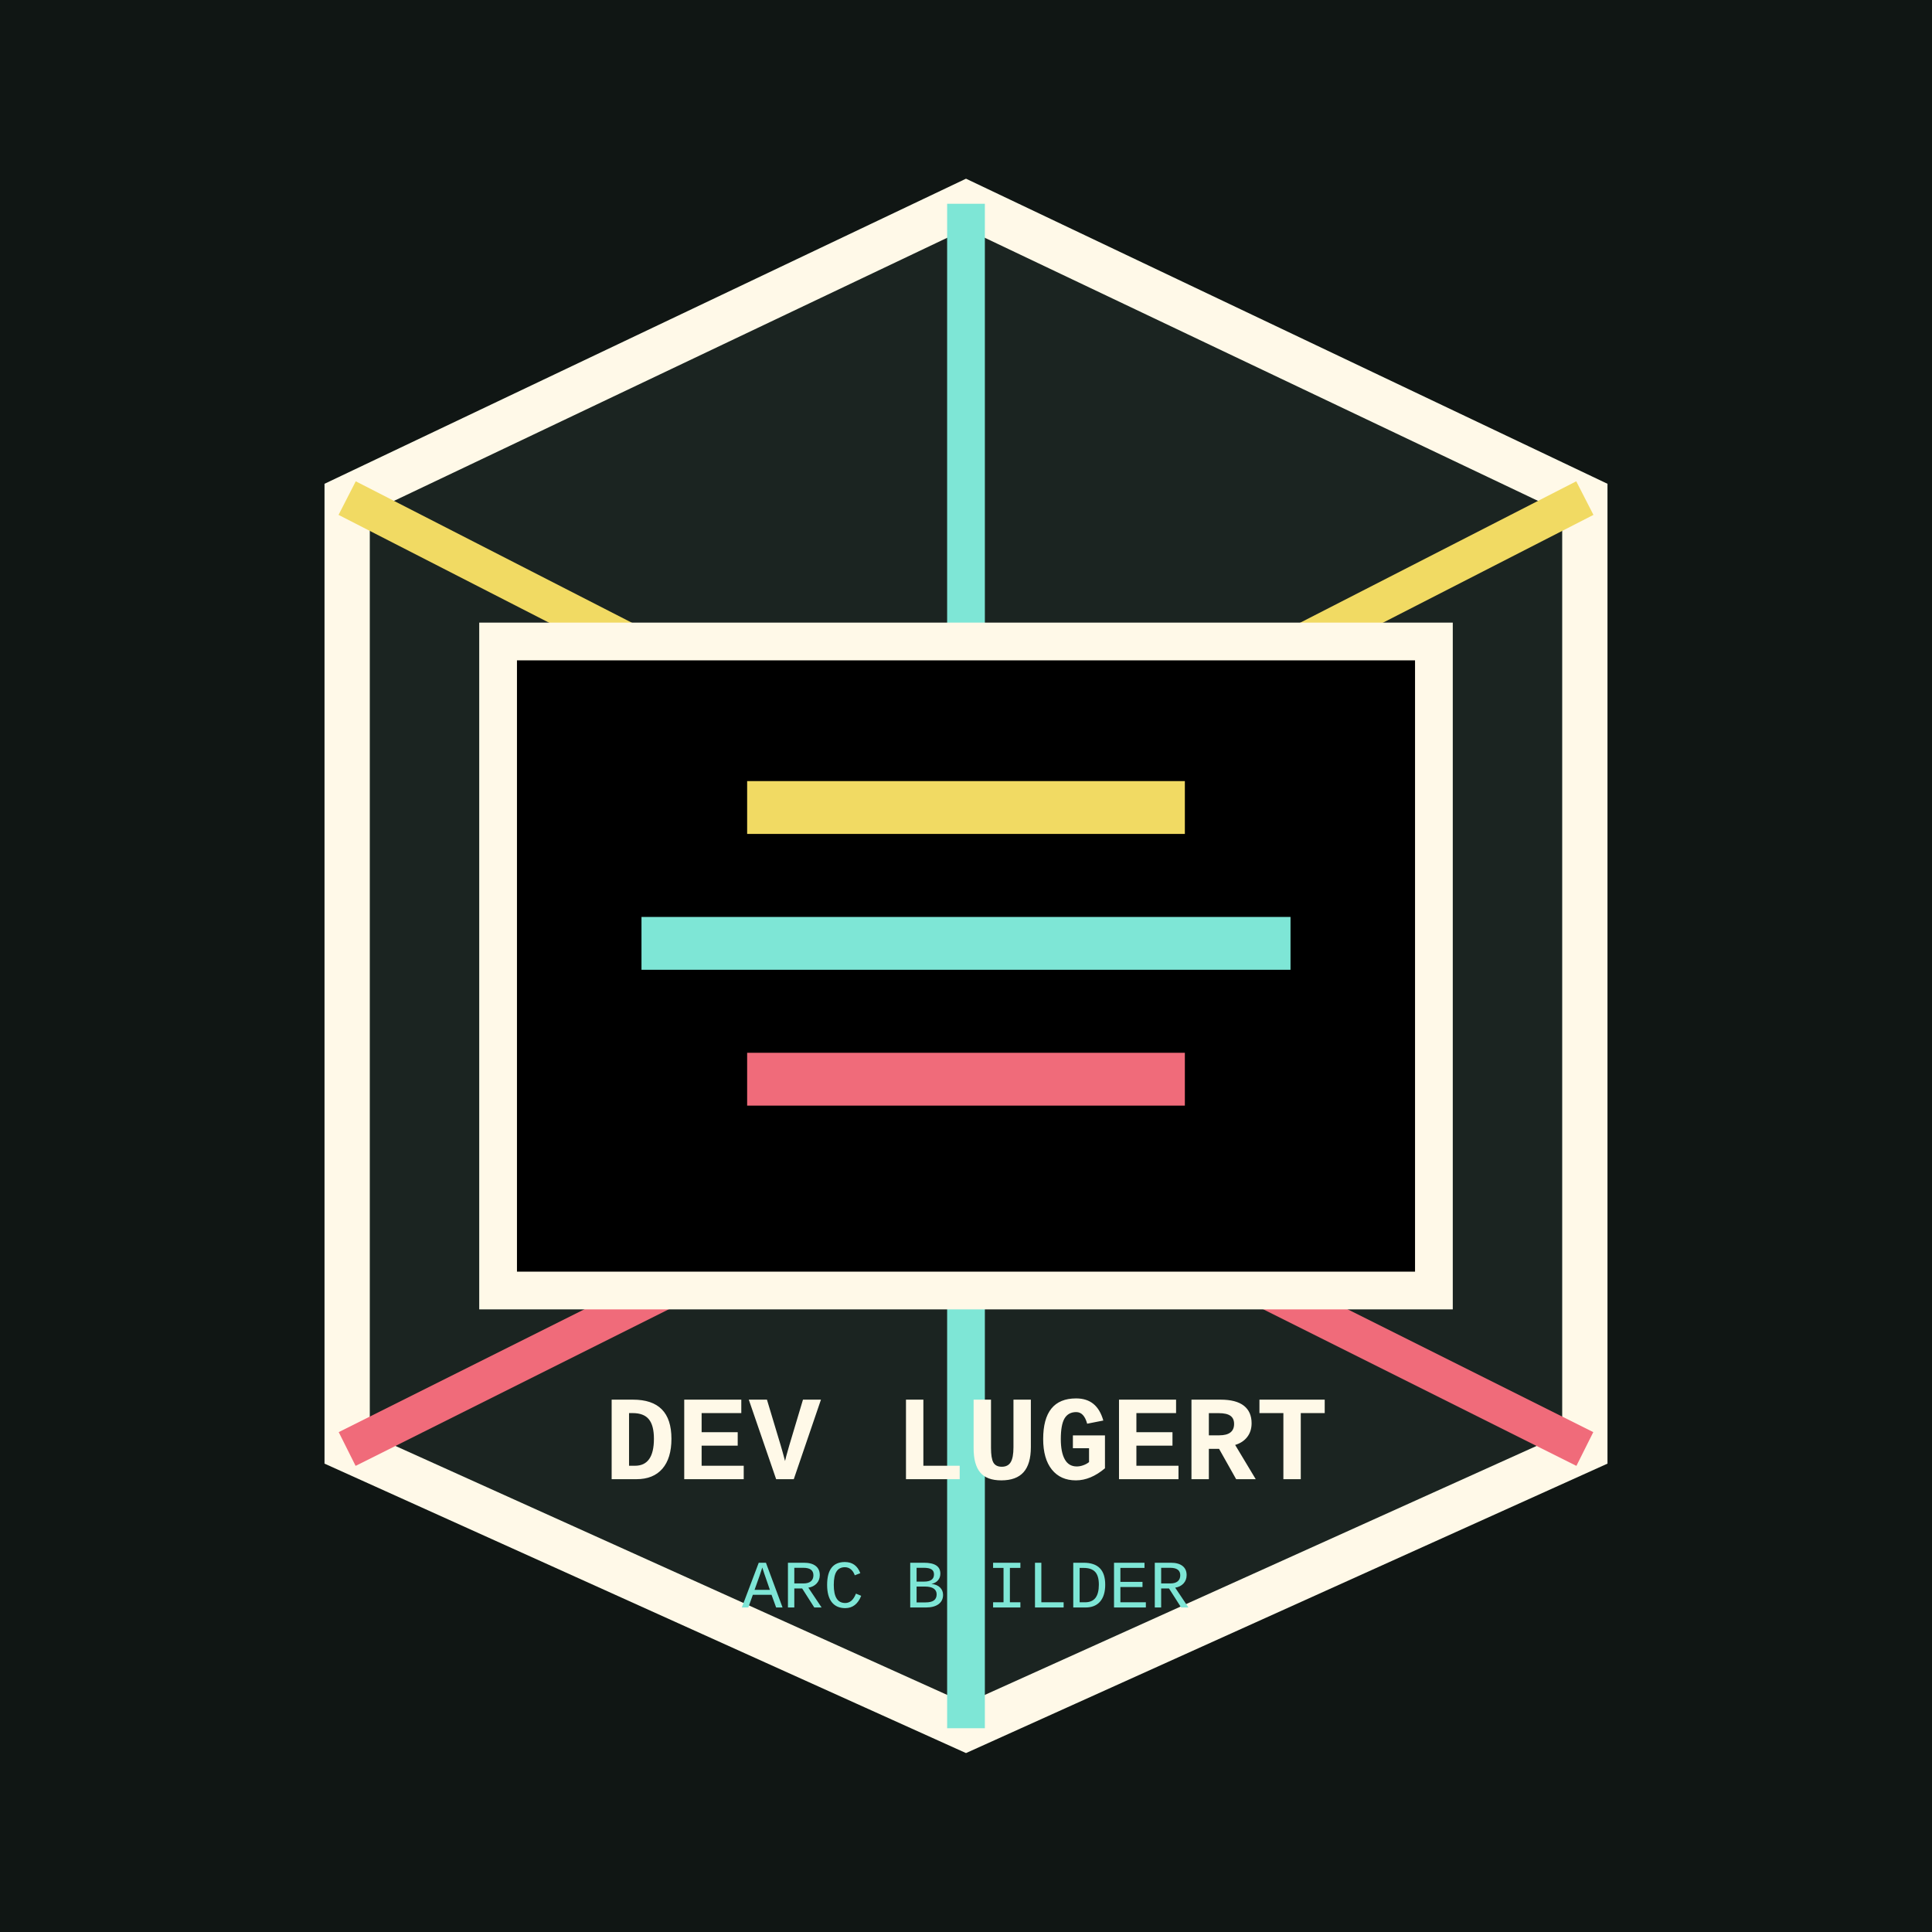
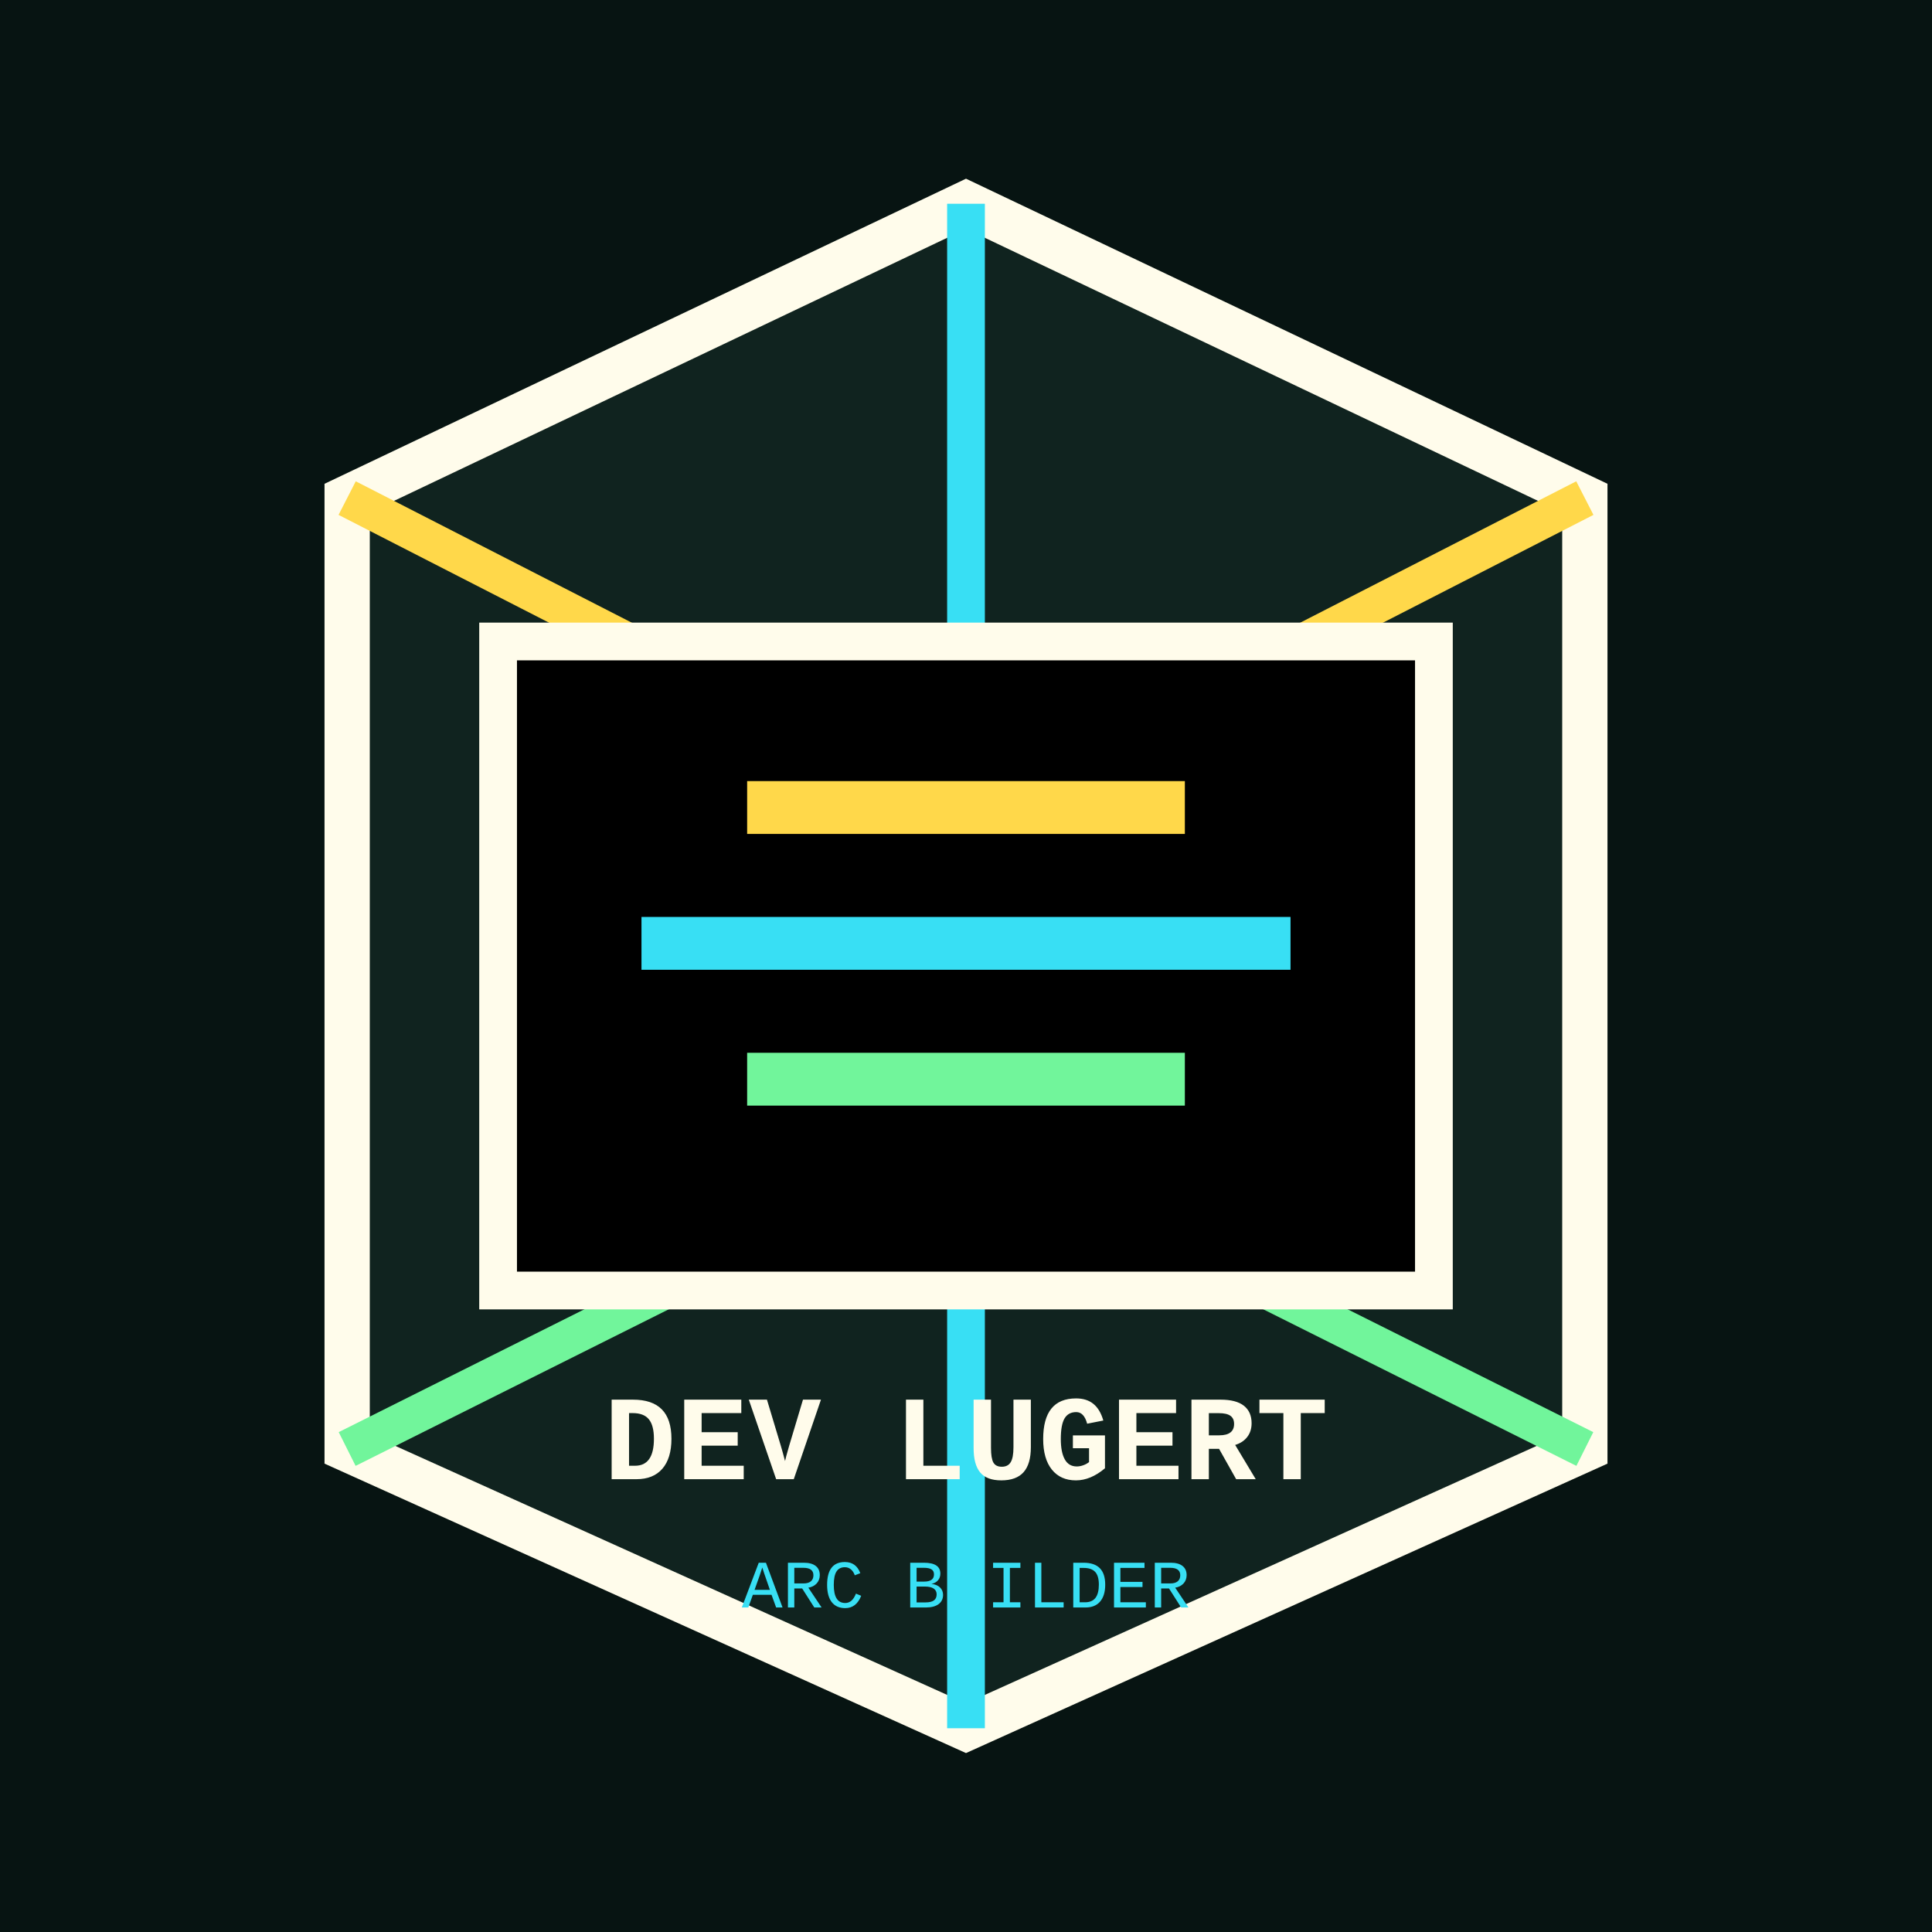
<svg xmlns="http://www.w3.org/2000/svg" width="512" height="512" viewBox="0 0 512 512" fill="none">
-   <rect width="512" height="512" fill="#101614" />
-   <path d="M92 384V132L256 54L420 132V384L256 458L92 384Z" fill="#1B2421" stroke="#FFF9E8" stroke-width="12" />
-   <path d="M256 54V458" stroke="#7EE6D6" stroke-width="10" />
-   <path d="M92 132L256 216L420 132" stroke="#F1DA63" stroke-width="10" />
-   <path d="M92 384L256 302L420 384" stroke="#F06B7A" stroke-width="10" />
-   <rect x="132" y="170" width="248" height="172" fill="#000000" stroke="#FFF9E8" stroke-width="10" />
-   <path d="M170 250H342" stroke="#7EE6D6" stroke-width="14" />
-   <path d="M198 214H314" stroke="#F1DA63" stroke-width="14" />
-   <path d="M198 286H314" stroke="#F06B7A" stroke-width="14" />
-   <text x="256" y="392" fill="#FFF9E8" font-family="Courier New, monospace" font-size="32" text-anchor="middle" font-weight="700">DEV LUGERT</text>
-   <text x="256" y="426" fill="#7EE6D6" font-family="Courier New, monospace" font-size="18" text-anchor="middle">ARC BUILDER</text>
+   <rect width="512" height="512" fill="#071412" />
+   <path d="M92 384V132L256 54L420 132V384L256 458L92 384Z" fill="#10231F" stroke="#FFFCEB" stroke-width="12" />
+   <path d="M256 54V458" stroke="#38DFF4" stroke-width="10" />
+   <path d="M92 132L256 216L420 132" stroke="#FFD84A" stroke-width="10" />
+   <path d="M92 384L256 302L420 384" stroke="#71F59B" stroke-width="10" />
+   <rect x="132" y="170" width="248" height="172" fill="#000000" stroke="#FFFCEB" stroke-width="10" />
+   <path d="M170 250H342" stroke="#38DFF4" stroke-width="14" />
+   <path d="M198 214H314" stroke="#FFD84A" stroke-width="14" />
+   <path d="M198 286H314" stroke="#71F59B" stroke-width="14" />
+   <text x="256" y="392" fill="#FFFCEB" font-family="Courier New, monospace" font-size="32" text-anchor="middle" font-weight="700">DEV LUGERT</text>
+   <text x="256" y="426" fill="#38DFF4" font-family="Courier New, monospace" font-size="18" text-anchor="middle">ARC BUILDER</text>
</svg>
